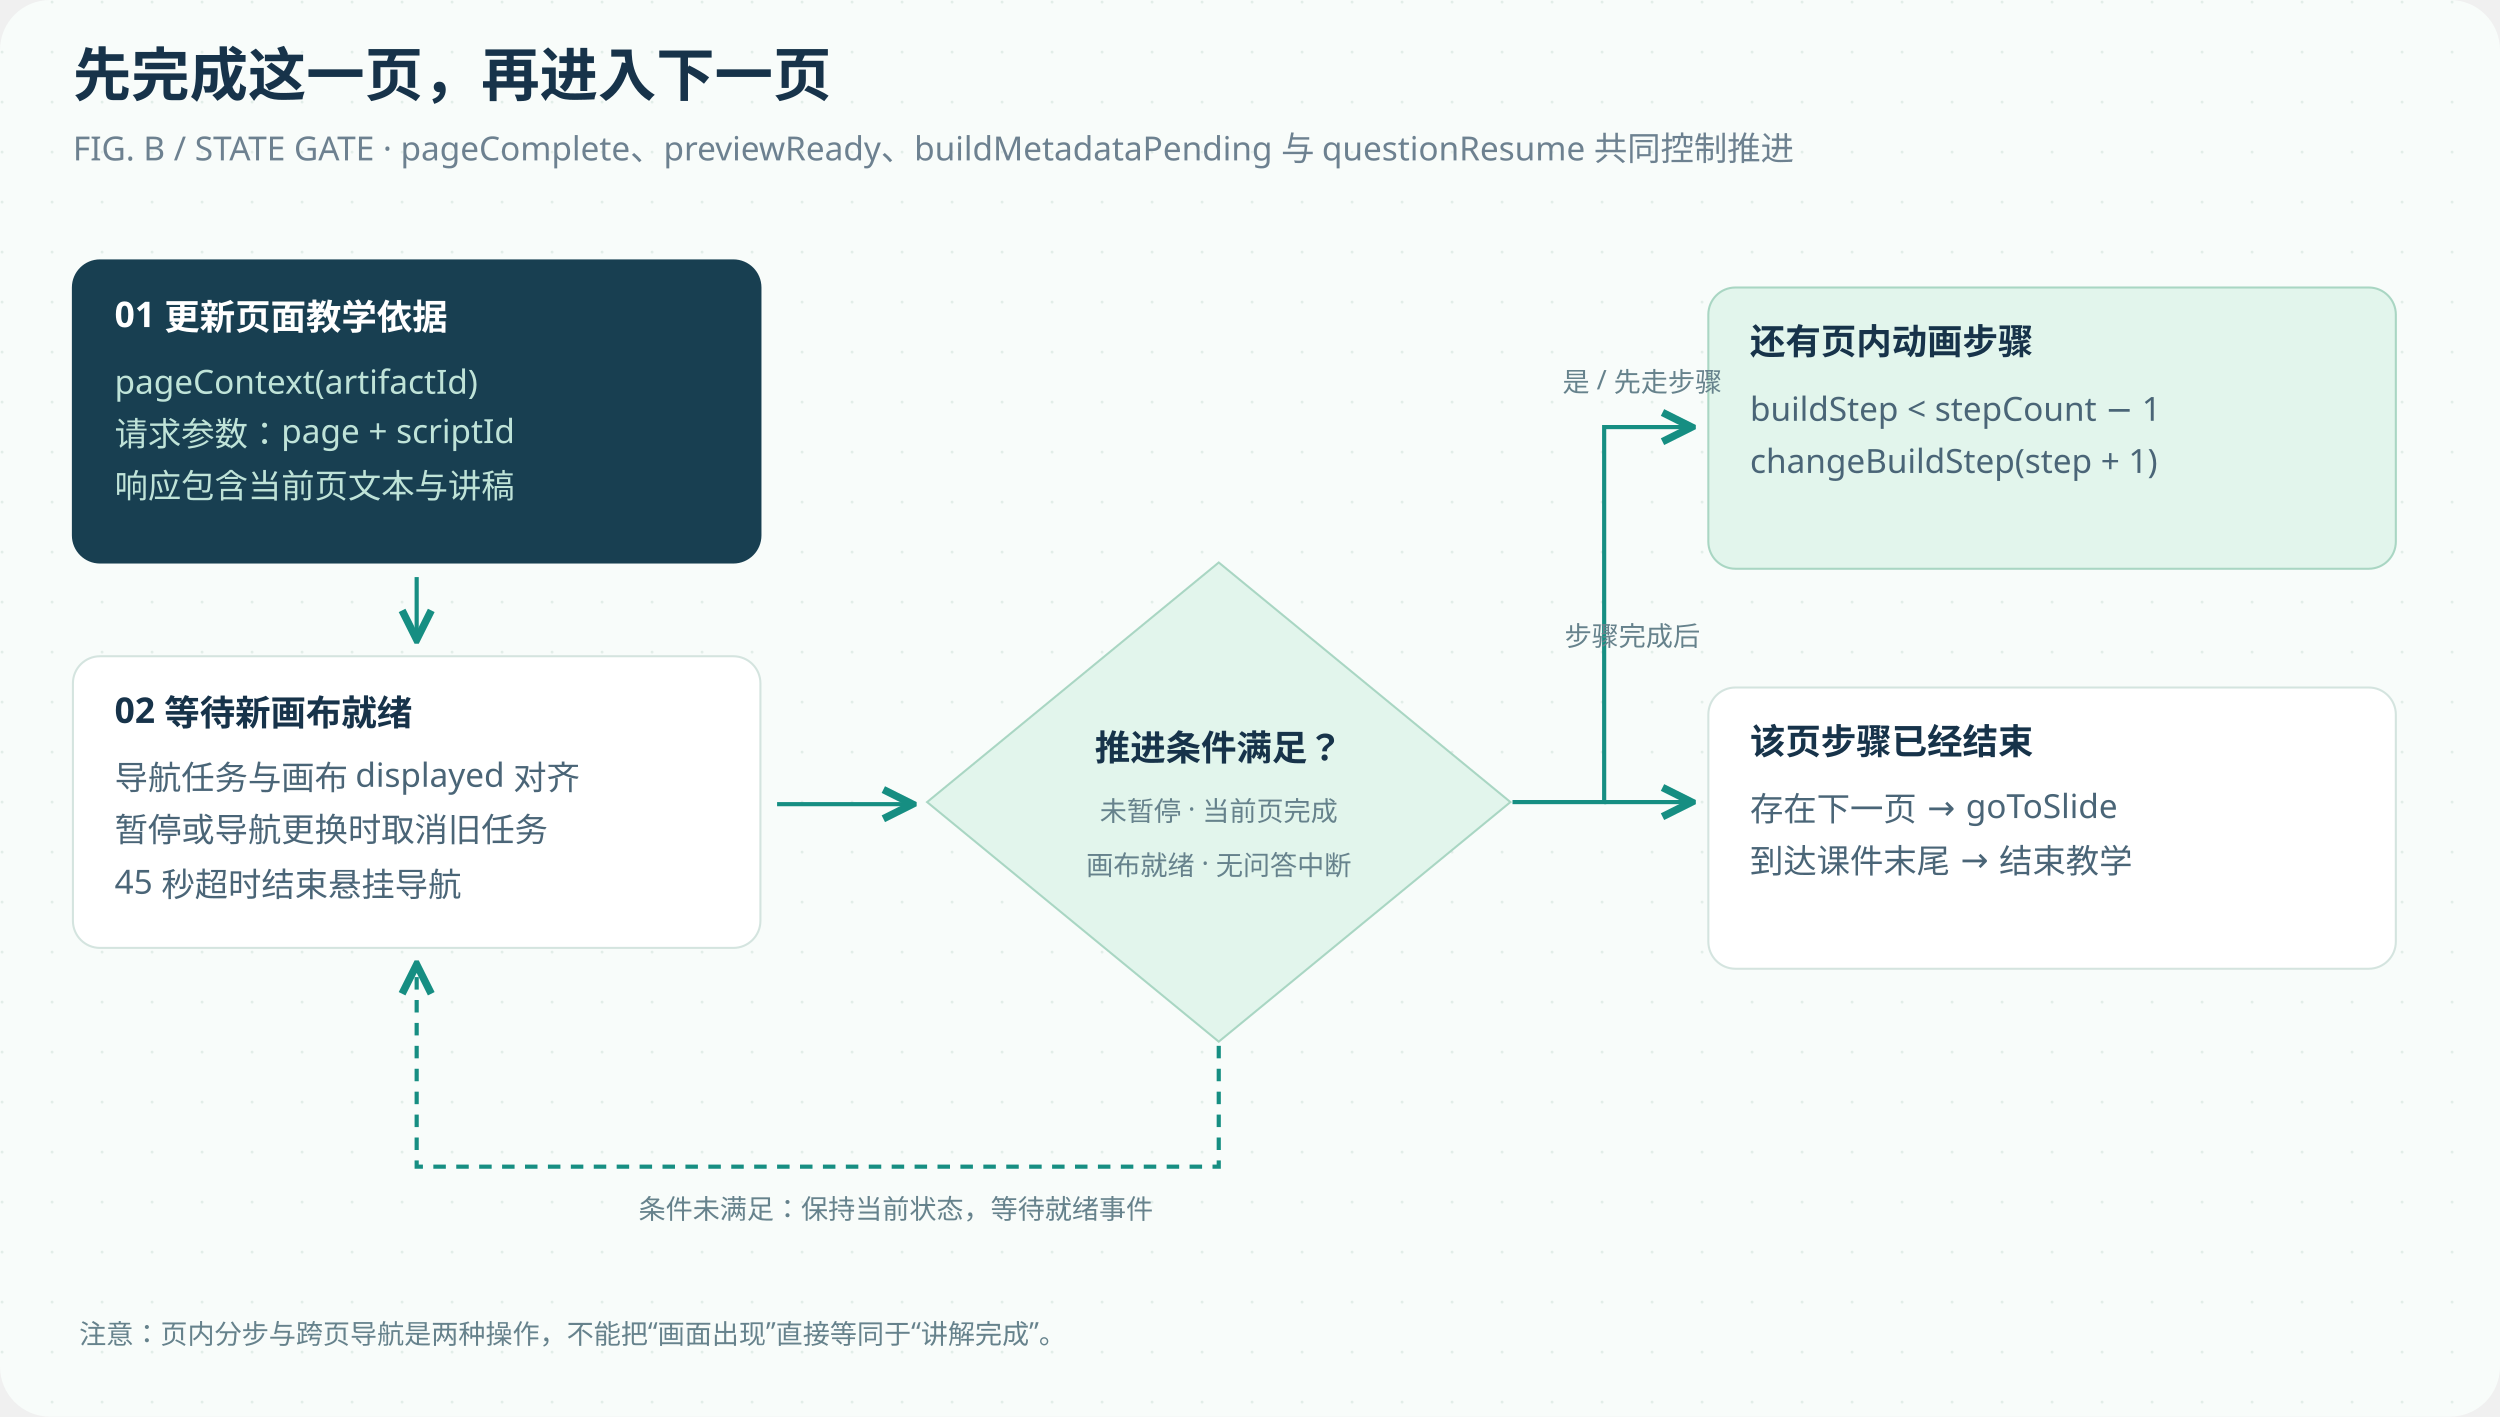
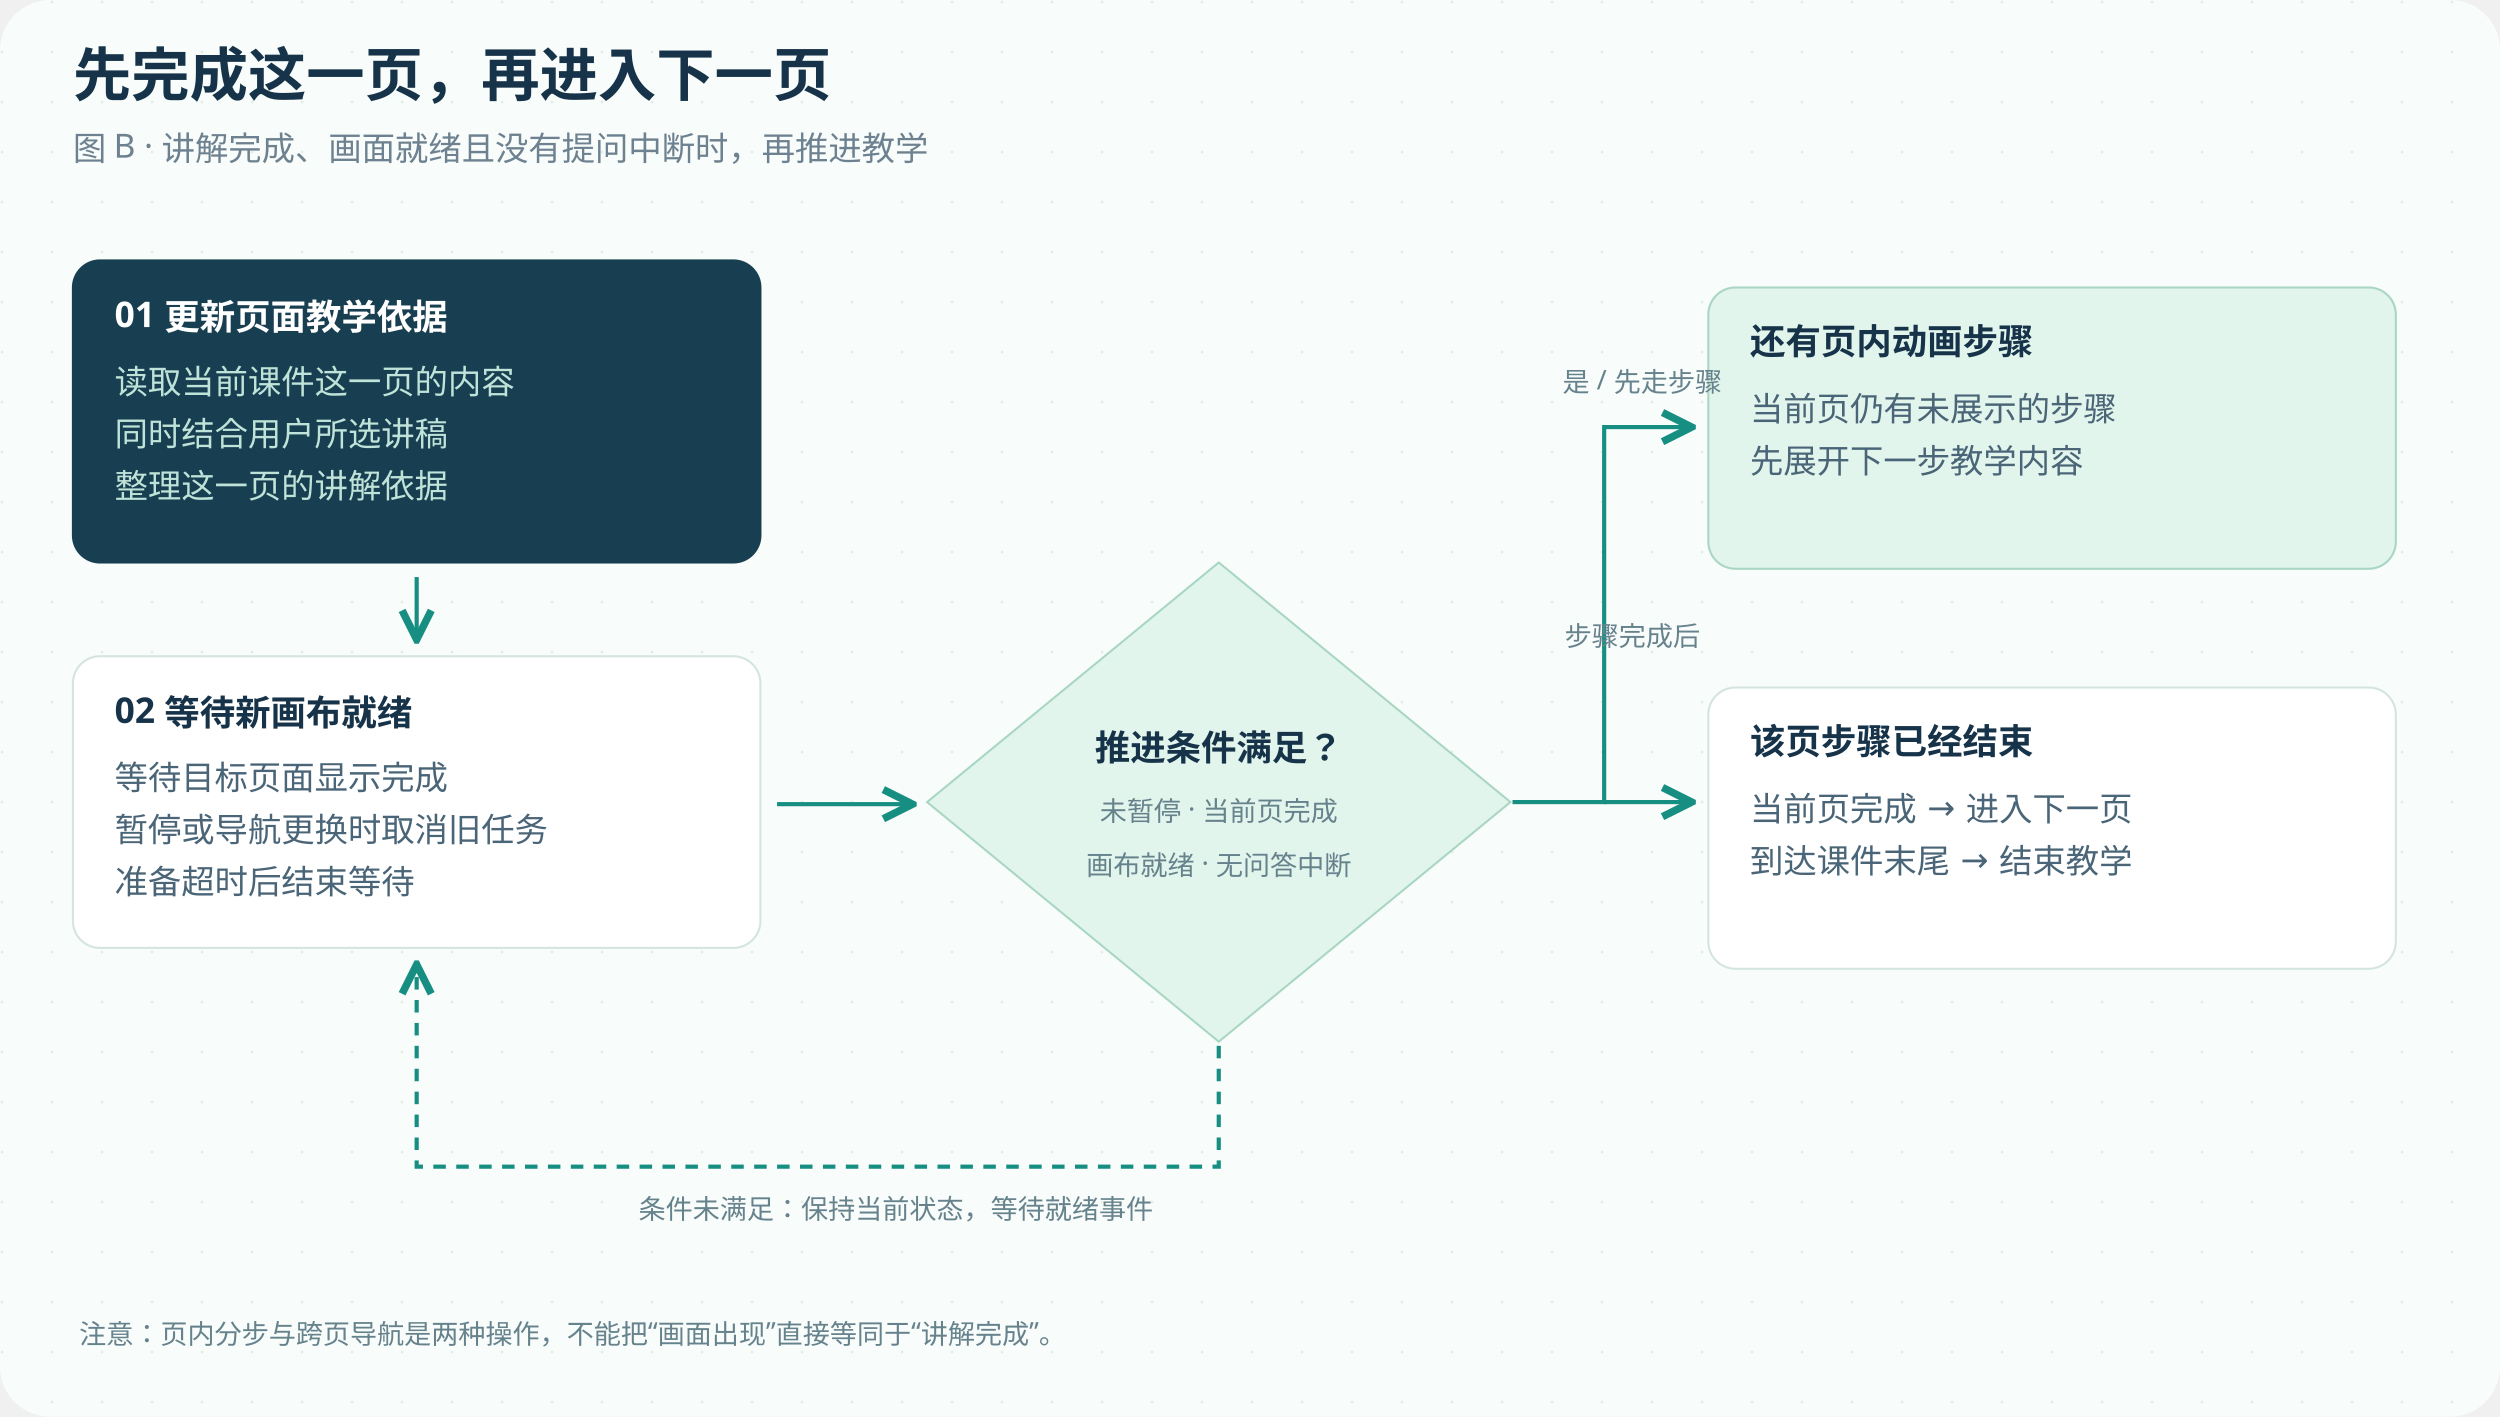
<svg xmlns="http://www.w3.org/2000/svg" viewBox="0 0 1200 680" role="img" aria-label="先完成这一页，再进入下一页">
  <defs>
    <marker id="a" markerWidth="9" markerHeight="9" refX="8" refY="4.5" orient="auto">
      <path d="M1 1L8 4.5L1 8" fill="none" stroke="#168E82" stroke-width="1.8" />
    </marker>
    <pattern id="grid" width="24" height="24" patternUnits="userSpaceOnUse">
      <circle cx="1" cy="1" r=".7" fill="#C9DDD4" />
    </pattern>
  </defs>
  <style>text{font-family:"Microsoft YaHei","Noto Sans SC",sans-serif} .title{font-size:28px;font-weight:700;fill:#17334A}.sub{font-size:16px;fill:#6D8190}.label{font-size:17px;font-weight:700;fill:#17334A}.body{font-size:16px;fill:#4A6577}.small{font-size:13px;fill:#66828C}.mono{font-family:Consolas,monospace;font-size:15px;fill:#087E72}.edge{stroke:#168E82;stroke-width:2;fill:none;marker-end:url(#a)}.dash{stroke-dasharray:6 5}.lane{stroke:#CBDDD7;stroke-width:1.2;stroke-dasharray:4 5}.light{fill:#F7FCFA;stroke:#BCDCD0}.white{fill:white;stroke:#D4E4DF}.navy{fill:#183F51;stroke:#183F51}.mint{fill:#E2F5EC;stroke:#A9D6C3}.violet{fill:#EEEFFC;stroke:#CECFF0}.gold{fill:#FFF5DE;stroke:#E8D3A1}.on{fill:white}.onsoft{fill:#BFE3D8}.badge{font-size:12px;font-weight:700;letter-spacing:1px;fill:#087E72}</style>
  <rect width="1200" height="680" rx="24" fill="#F8FCFA" />
  <rect width="1200" height="680" rx="24" fill="url(#grid)" opacity=".45" />
  <text x="35" y="46" class="title">先完成这一页，再进入下一页</text>
-   <text x="35" y="77" class="sub">FIG. B / STATE GATE · pageComplete、previewReady、buildMetadataPending 与 questionResume 共同控制推进</text>
+   <text x="35" y="77" class="sub">图 B · 讲解完成、画面就绪且没有提问中断时，再推进教学</text>
  <rect x="35" y="125" width="330" height="145" rx="13" class="navy" />
  <text x="55" y="157" class="label on">01 更新页面教学依据</text>
-   <text x="55" y="189" class="body onsoft">pageContext(artifactId)</text>
-   <text x="55" y="214" class="body onsoft">请求参数：page + scriptId</text>
-   <text x="55" y="239" class="body onsoft">响应包含当前页文本与讲稿</text>
+   <text x="55" y="189" class="body onsoft">读取当前课件这一页的内容</text>
+   <text x="55" y="214" class="body onsoft">同时结合用户所选讲稿</text>
+   <text x="55" y="239" class="body onsoft">整理这一页的讲解依据</text>
  <rect x="35" y="315" width="330" height="140" rx="13" class="white" />
  <text x="55" y="347" class="label">02 等待新画布就绪</text>
-   <text x="55" y="379" class="body">导航任务与画布 displayed 对齐</text>
+   <text x="55" y="379" class="body">等待目标页面显示完成</text>
  <text x="55" y="404" class="body">暂停或导航更换时取消旧任务</text>
-   <text x="55" y="429" class="body">45 秒超时结束悬挂导航</text>
+   <text x="55" y="429" class="body">准备超时后结束等待</text>
  <path d="M200 277V307" class="edge" />
  <path d="M373 386H438" class="edge" />
  <path d="M585 270L725 385L585 500L445 385Z" class="mint" />
  <text x="585" y="365" class="label" text-anchor="middle">推进条件满足？</text>
  <text x="585" y="394" class="small" text-anchor="middle">未暂停 · 当前页完成</text>
  <text x="585" y="420" class="small" text-anchor="middle">画布就绪 · 无问答中断</text>
  <rect x="820" y="138" width="330" height="135" rx="13" class="mint" />
  <text x="840" y="170" class="label">还有页内动画步骤</text>
-   <text x="840" y="202" class="body">buildStep &lt; stepCount − 1</text>
-   <text x="840" y="227" class="body">changeBuildStep(step + 1)</text>
+   <text x="840" y="202" class="body">当前页仍有未展示的步骤</text>
+   <text x="840" y="227" class="body">先展开下一步教学内容</text>
  <rect x="820" y="330" width="330" height="135" rx="13" class="white" />
  <text x="840" y="362" class="label">该页步骤已经结束</text>
-   <text x="840" y="394" class="body">存在下一页 → goToSlide</text>
+   <text x="840" y="394" class="body">当前页完成 → 进入下一页</text>
  <text x="840" y="419" class="body">到达课件末尾 → 结束教学</text>
  <path d="M726 385H770V205H812" class="edge" />
  <path d="M770 385H812" class="edge" />
  <text x="750" y="188" class="small">是 / 先走步骤</text>
  <text x="751" y="310" class="small">步骤完成后</text>
  <path d="M585 502V560H200V463" class="edge dash" />
  <text x="430" y="585" class="small" text-anchor="middle">条件未满足：保持当前状态，等待就绪事件</text>
  <text x="38" y="645" class="small">注意：页内分步与跨页导航是两种操作，不能把“画面出现”直接等同于“讲解完成”。</text>
</svg>
